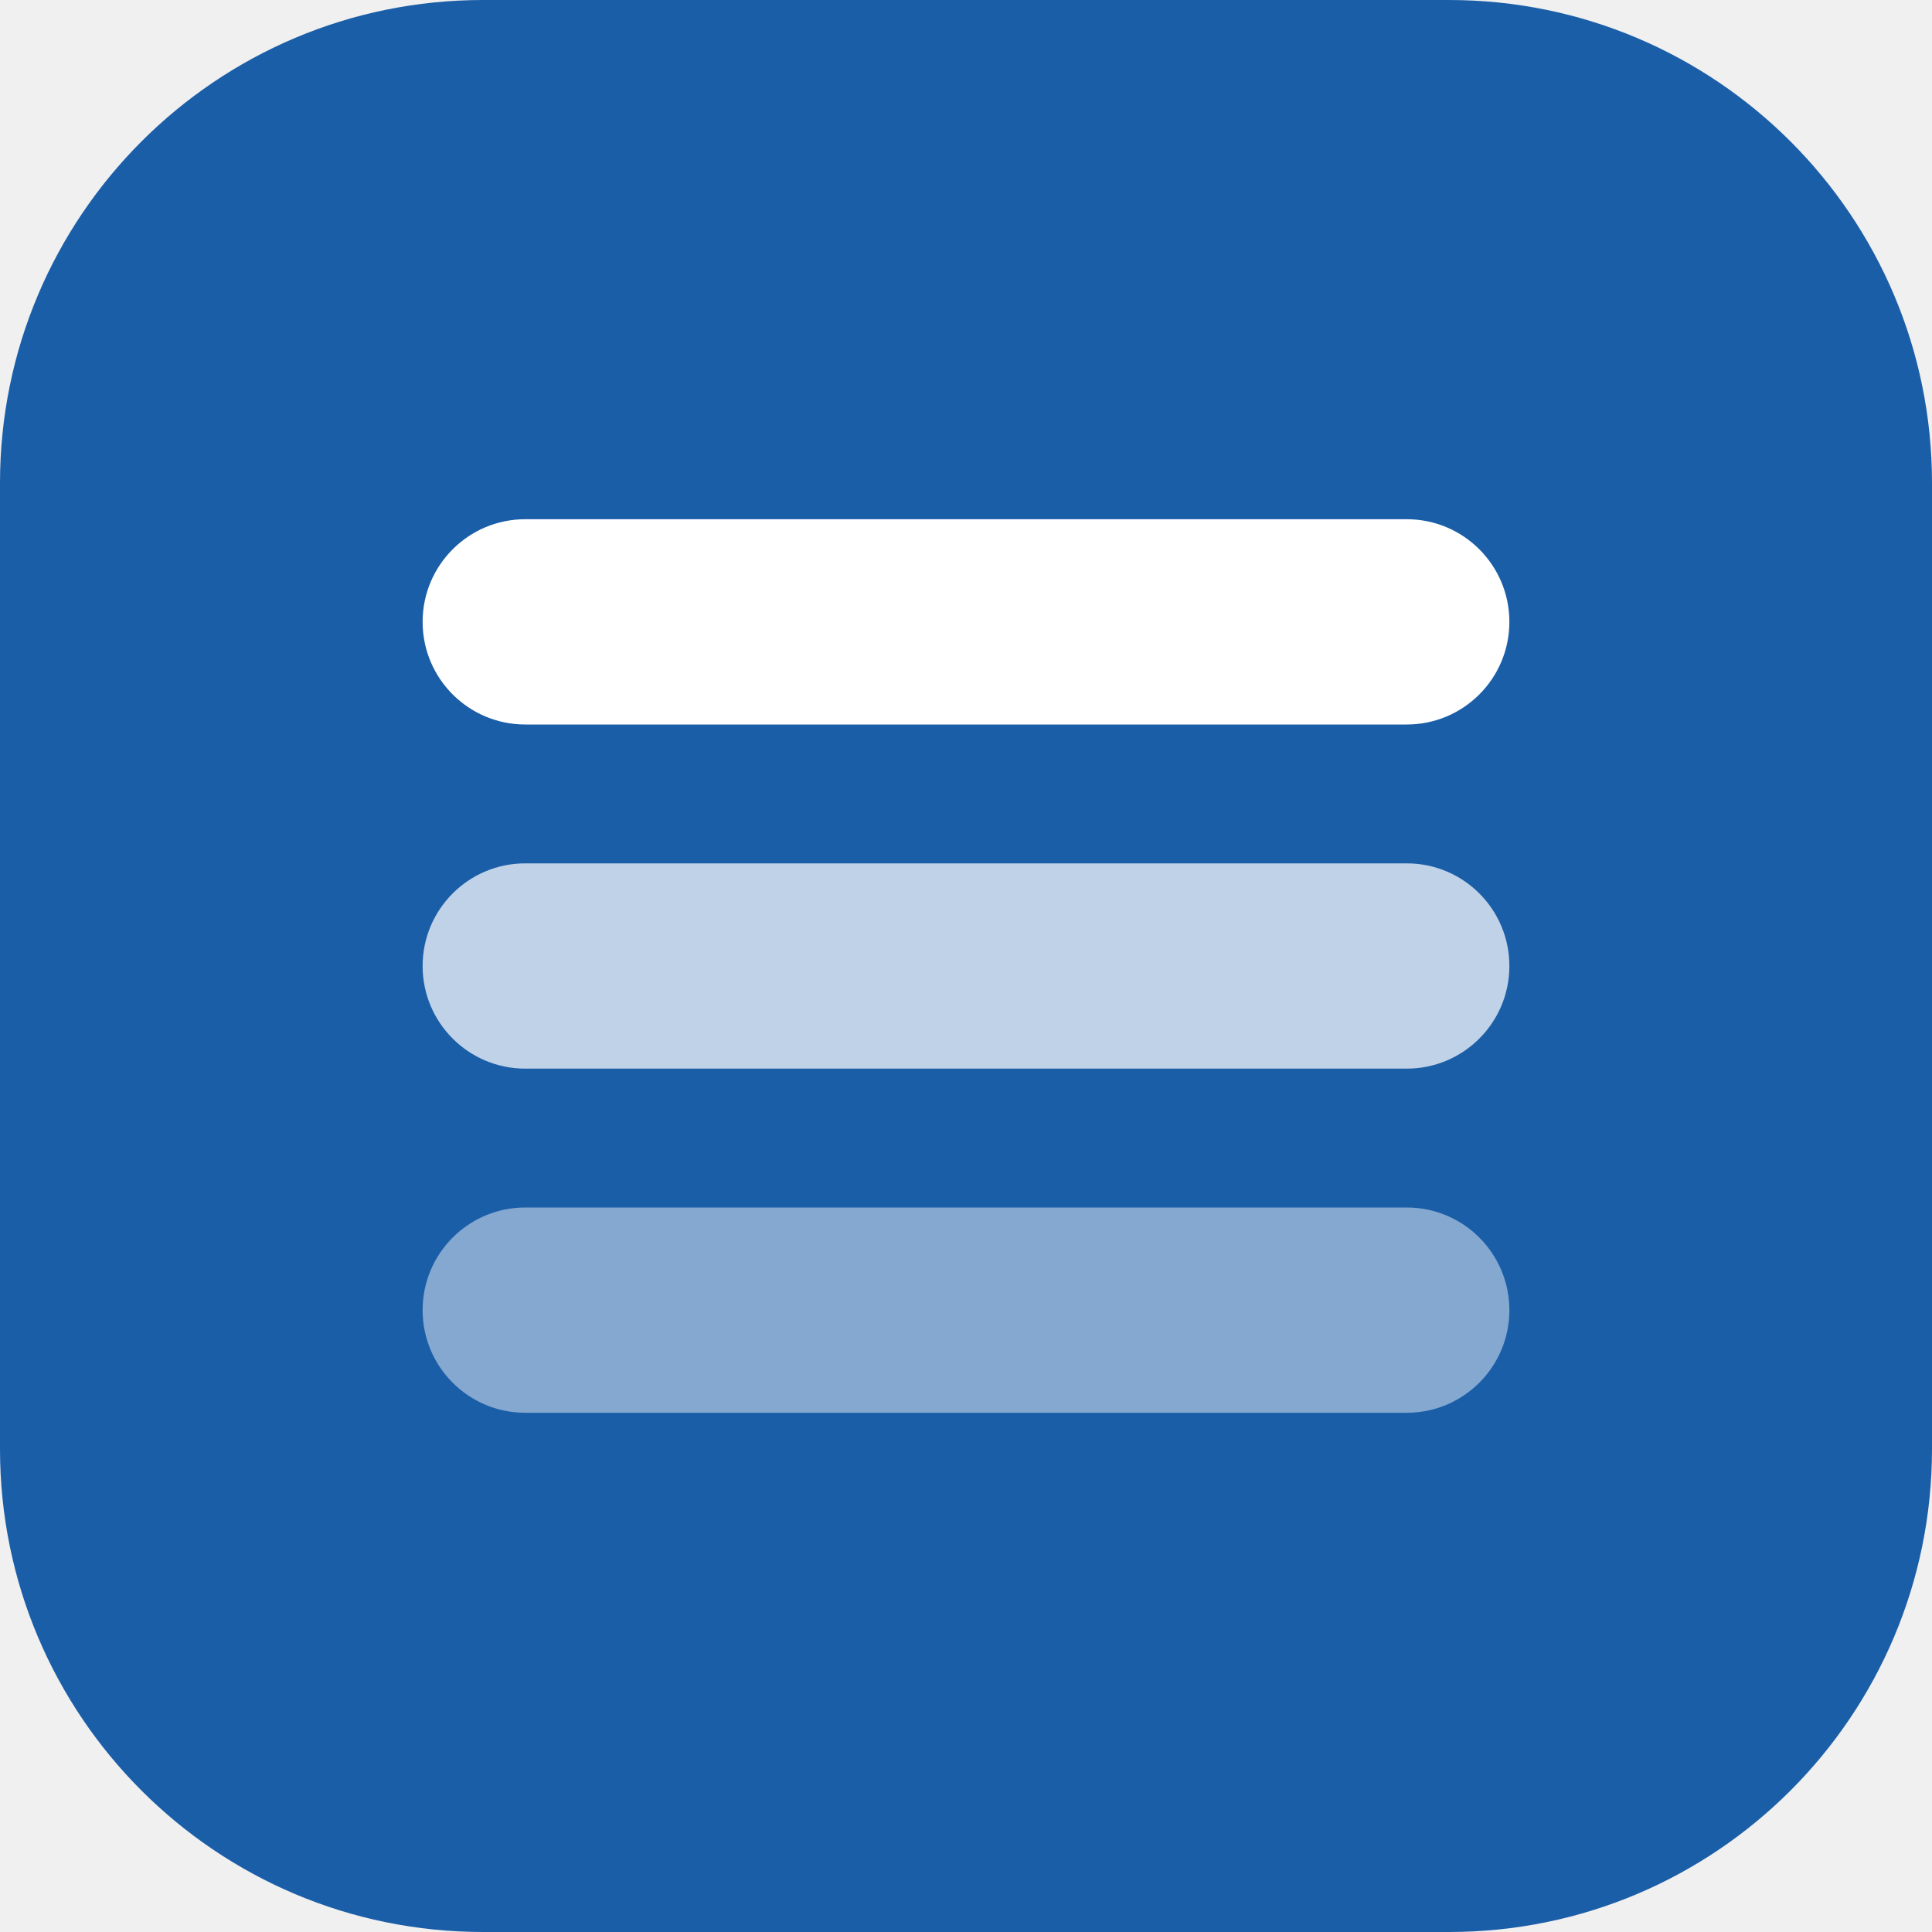
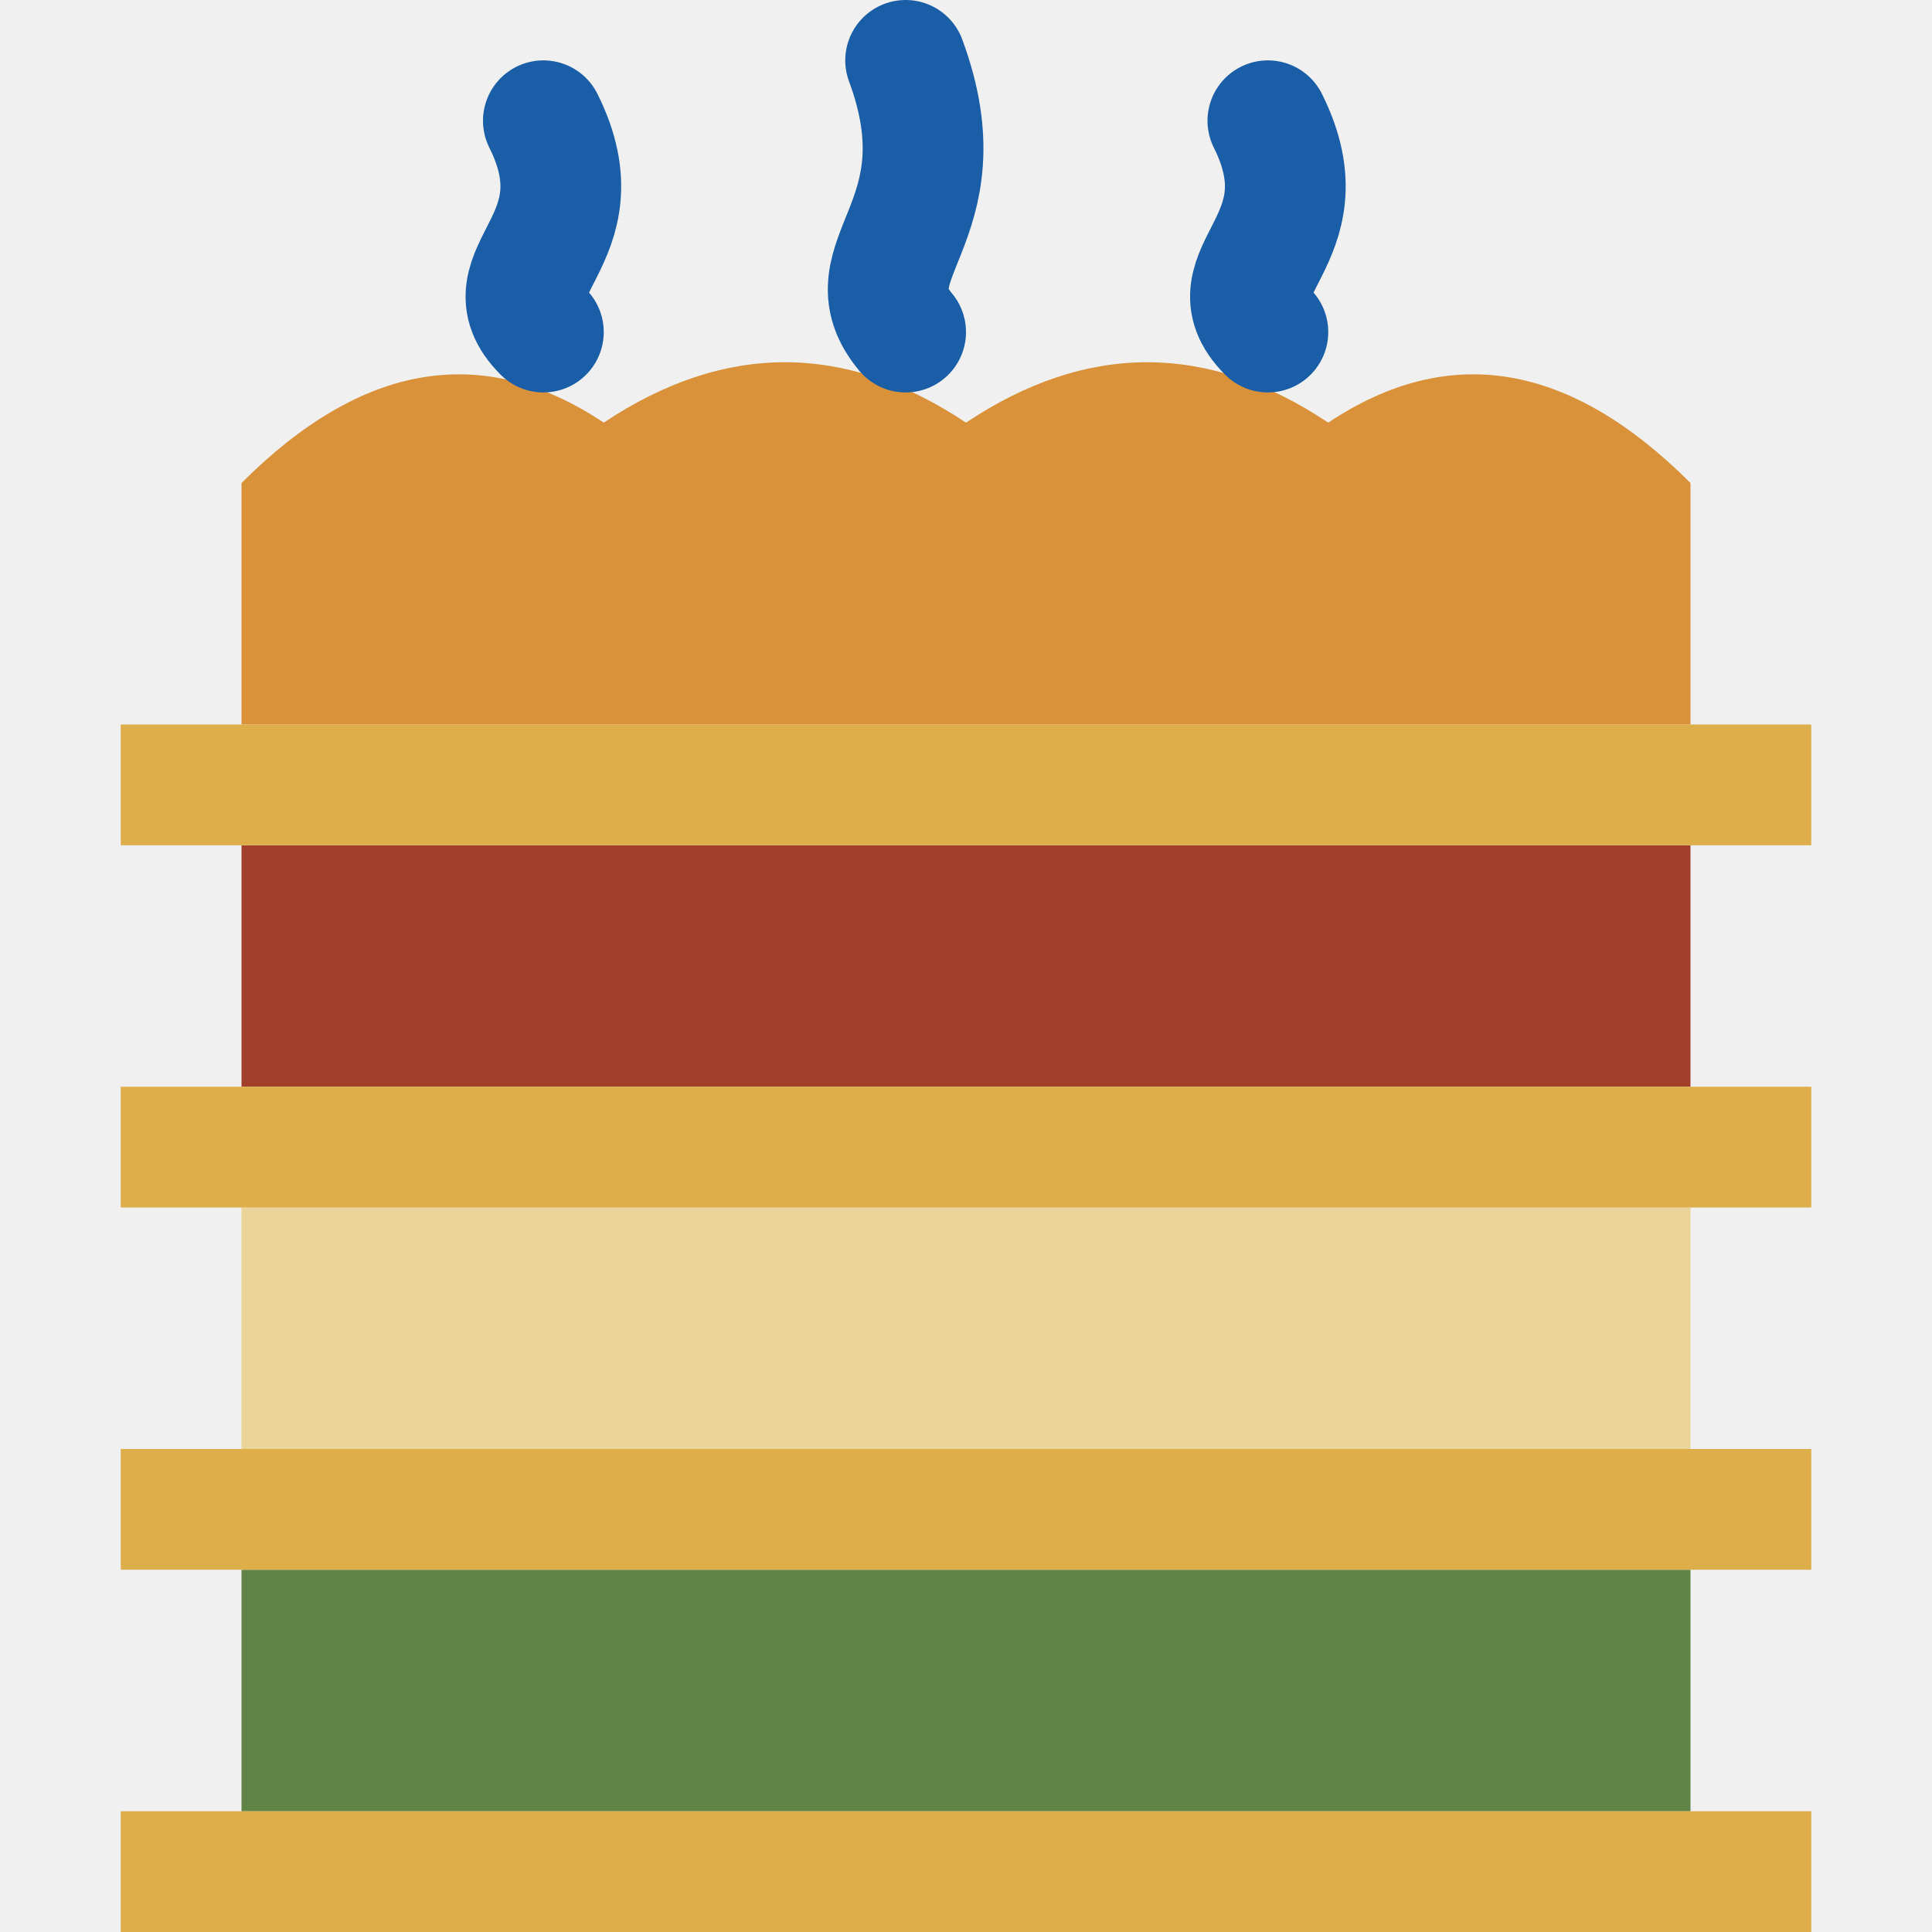
<svg xmlns="http://www.w3.org/2000/svg" viewBox="0 0 32 32">
-   <rect width="32" height="32" rx="8" fill="#1B5EA8" />
-   <rect x="7" y="8.6" width="18" height="3.4" rx="1.7" fill="#fff" />
-   <rect x="7" y="14.3" width="18" height="3.4" rx="1.7" fill="#fff" fill-opacity=".72" />
-   <rect x="7" y="20" width="18" height="3.4" rx="1.7" fill="#fff" fill-opacity=".46" />
+   <style>.l0{fill:#5F8446}.l1{fill:#EBD49A}.l2{fill:#A23F2B}.l7{fill:#D9923A}.p{fill:#DDAE4A}.s{stroke:#1B5EA8}@media (prefers-color-scheme:dark){.l0{fill:#7FA463}.l1{fill:#EBD49A}.l2{fill:#C4563B}.l7{fill:#E0A04A}.p{fill:#E3B95A}.s{stroke:#7EB1F2}}</style>
+   <rect x="4" y="26" width="24" height="4" class="l0" />
+   <rect x="4" y="20" width="24" height="4" class="l1" />
+   <rect x="4" y="14" width="24" height="4" class="l2" />
+   <path d="M4 12V8Q7 5 10 7Q13 5 16 7Q19 5 22 7Q25 5 28 8V12Z" class="l7" />
+   <rect x="2" y="12" width="28" height="2" class="p" />
+   <rect x="2" y="18" width="28" height="2" class="p" />
+   <rect x="2" y="24" width="28" height="2" class="p" />
+   <rect x="2" y="30" width="28" height="2" class="p" />
+   <g fill="none" stroke-width="2" stroke-linecap="round" class="s">
+     <path d="M9 5.5c-1-1 1-1.5 0-3.5" />
+     <path d="M15 5.5c-1-1.2 1-1.8 0-4.5" />
+     <path d="M21 5.5c-1-1 1-1.5 0-3.5" />
+   </g>
</svg>
